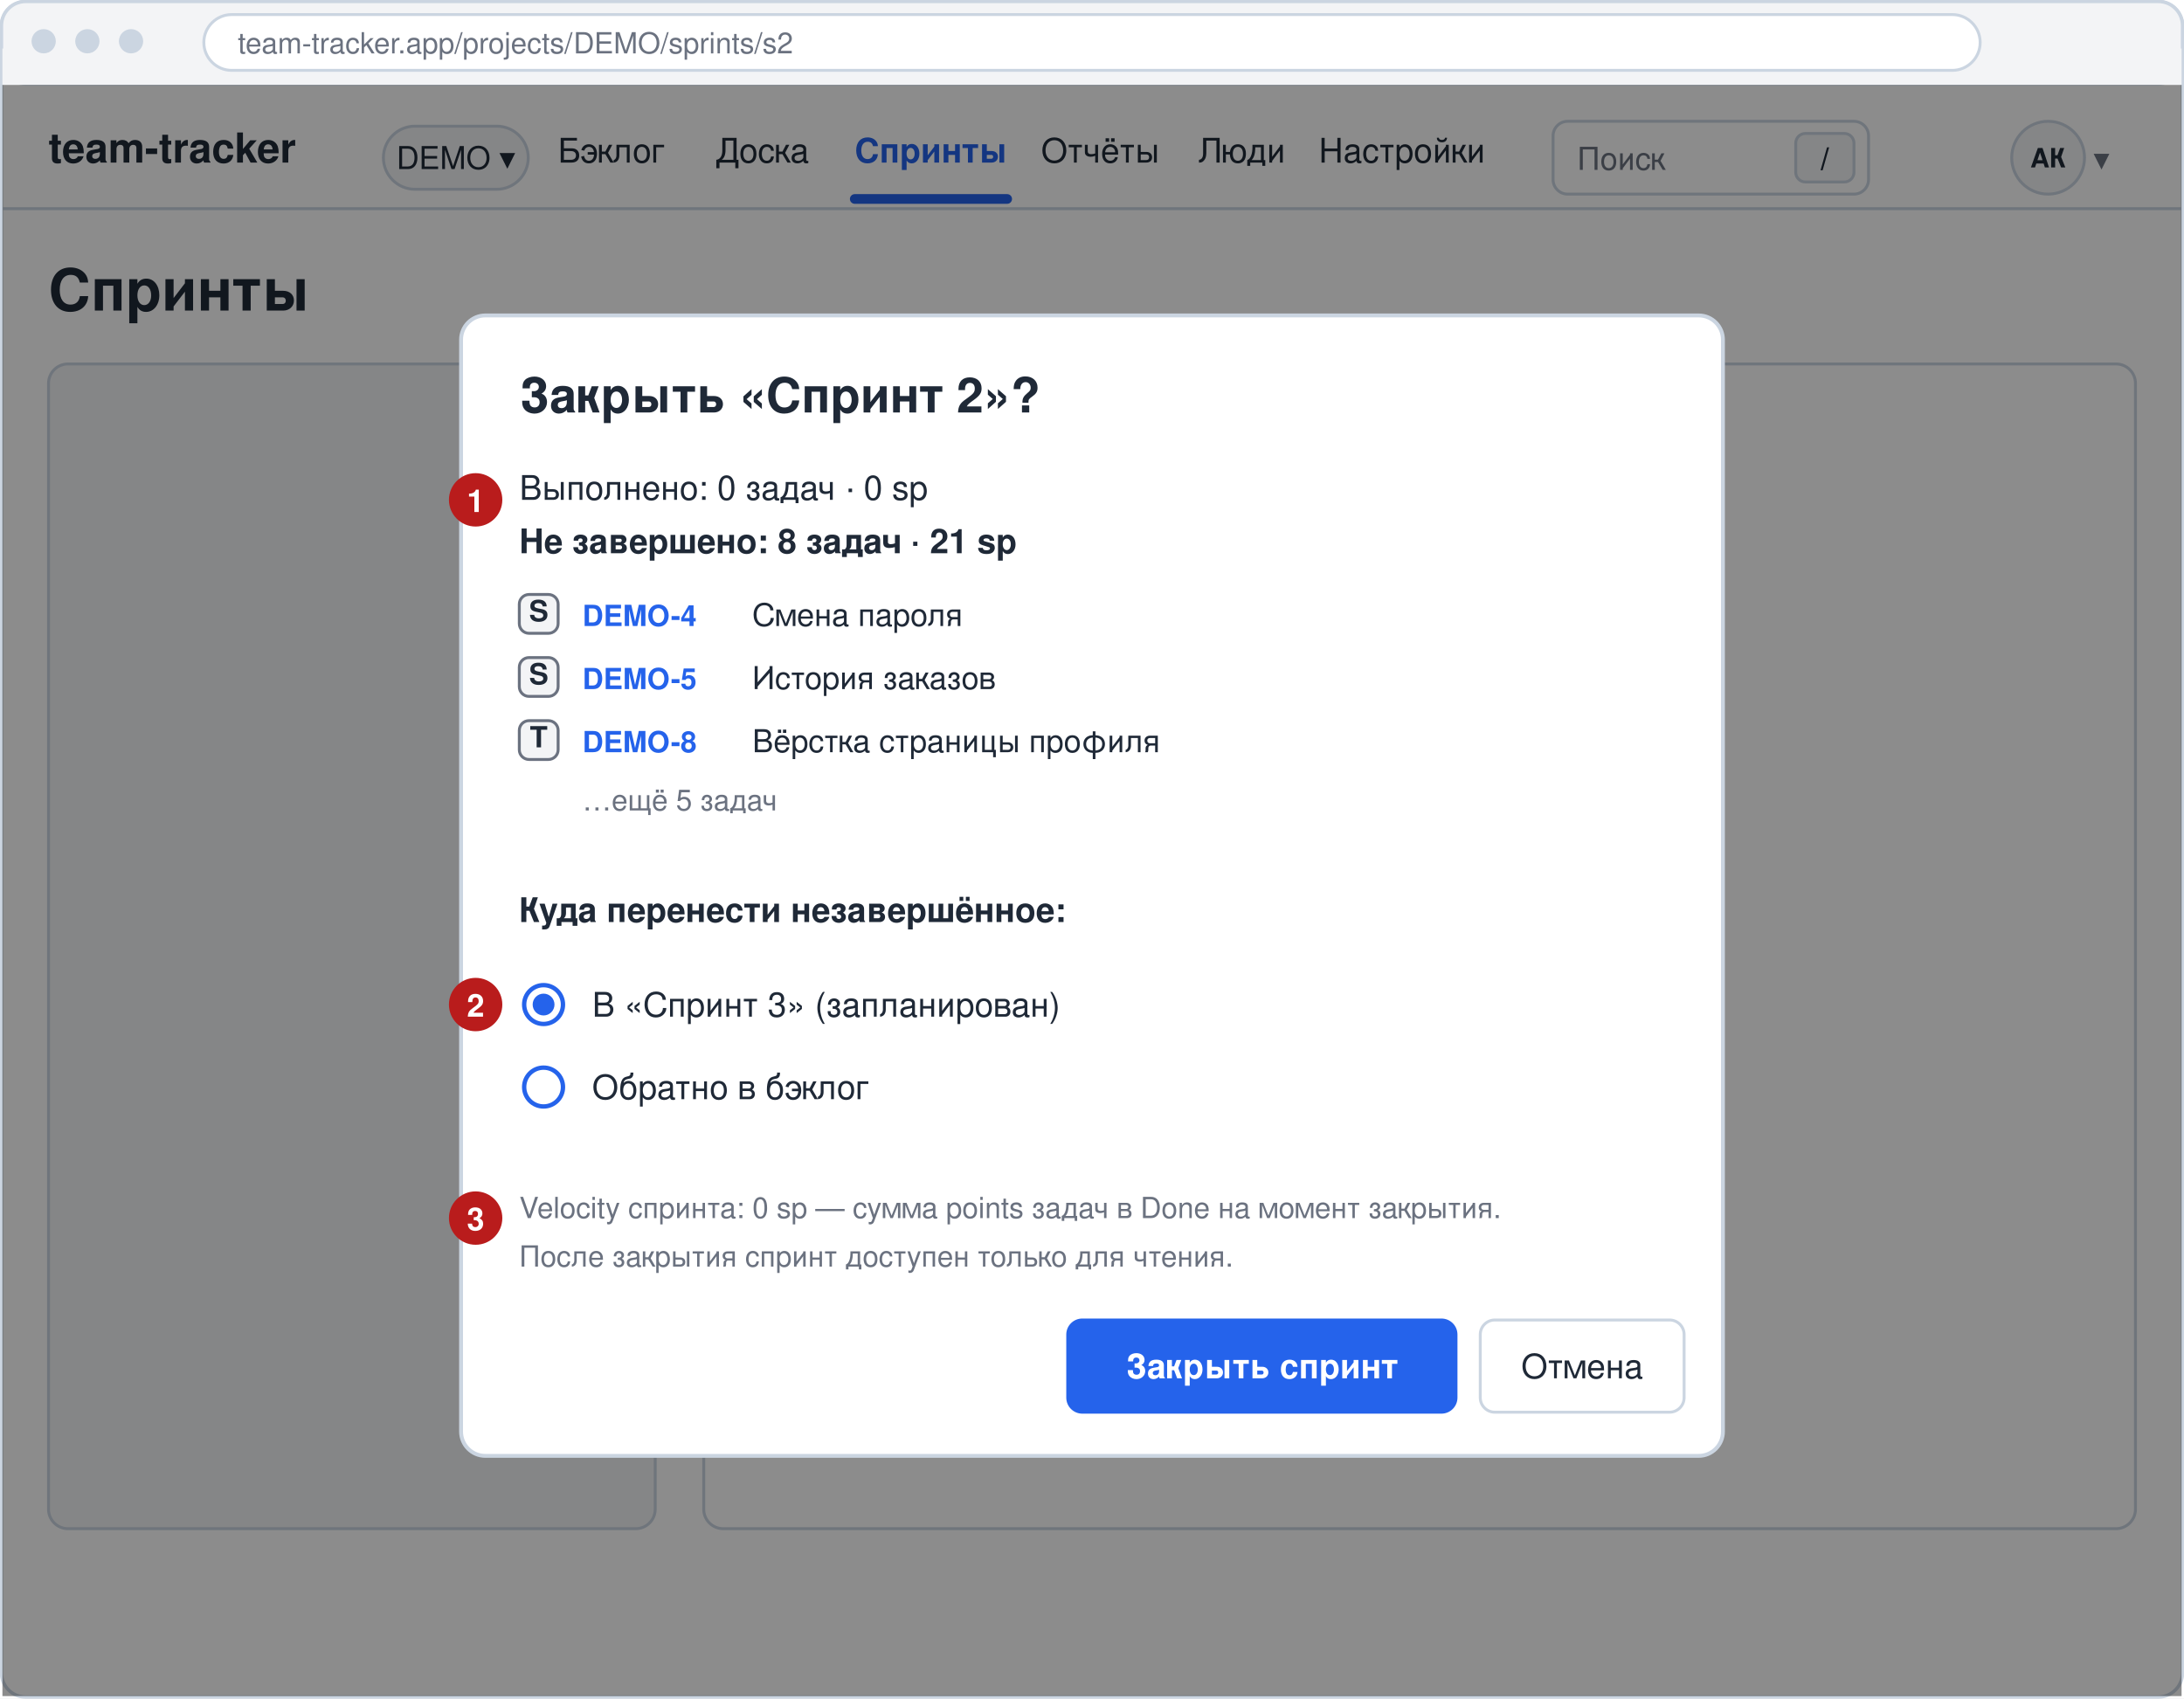
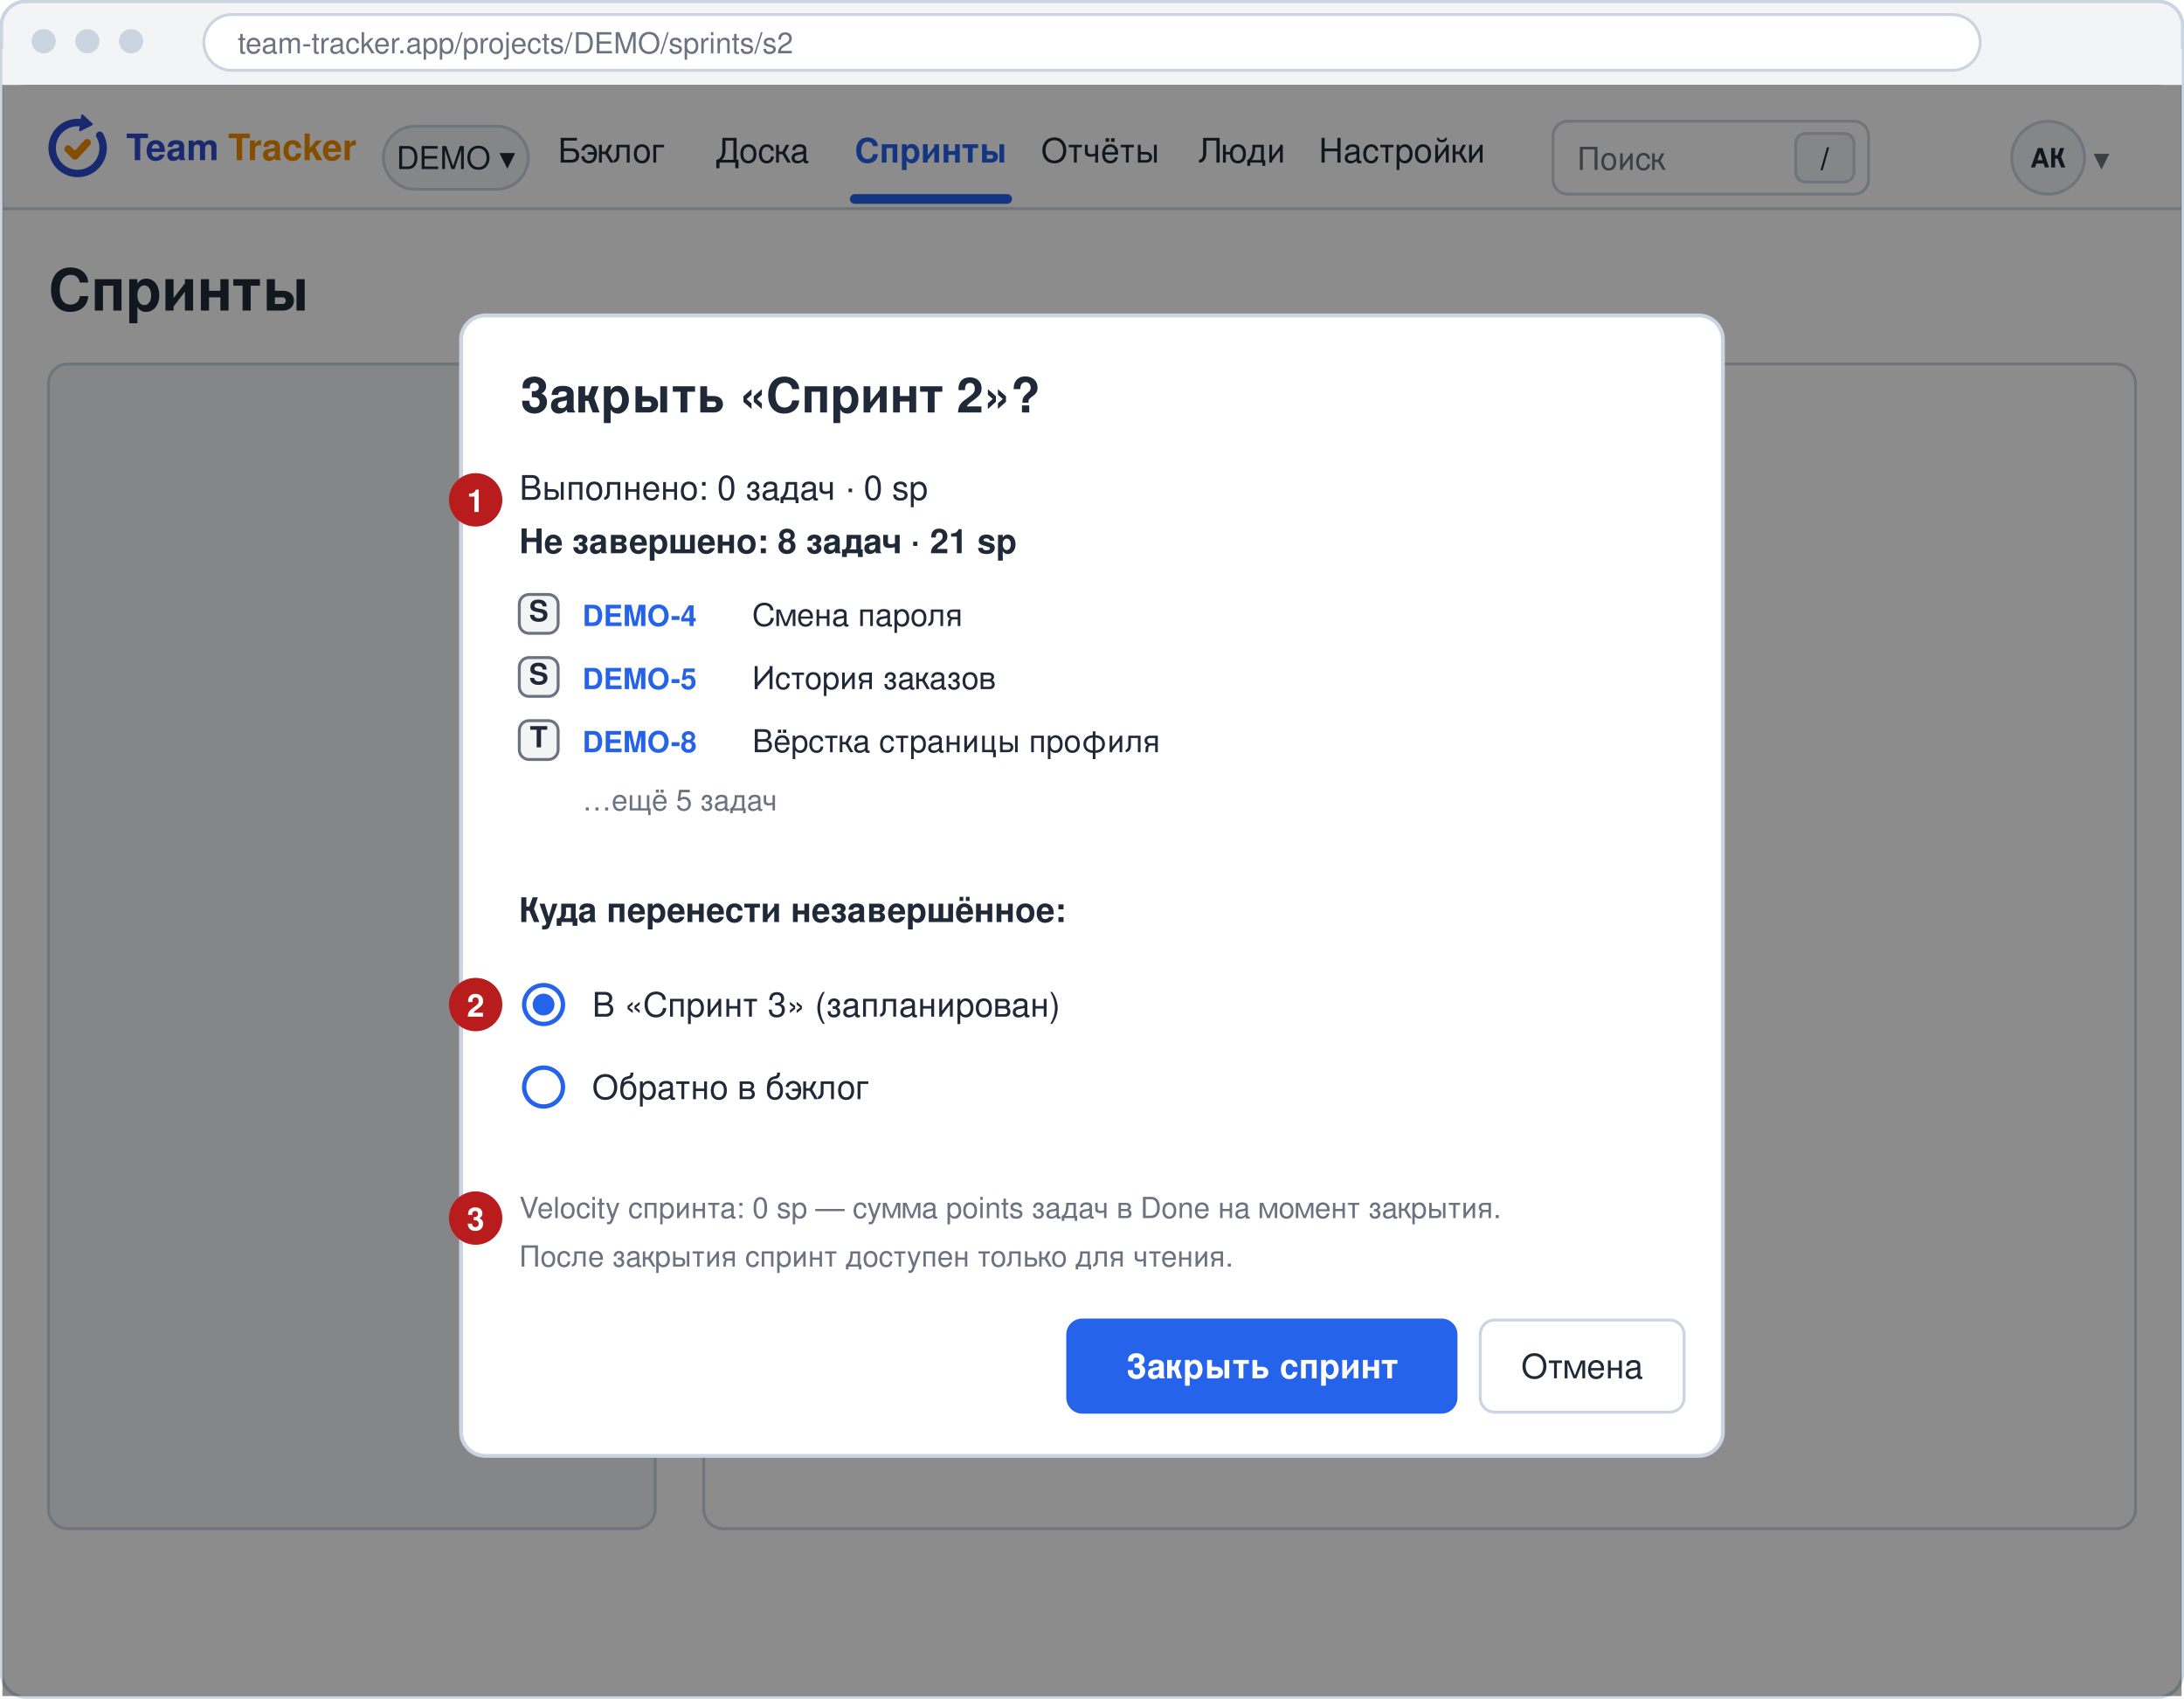
<svg xmlns="http://www.w3.org/2000/svg" width="900" height="700" viewBox="0 0 900 700" font-family="Helvetica, Arial, 'Segoe UI', 'DejaVu Sans', sans-serif" role="img" aria-label="Закрытие спринта">
  <rect width="900" height="700" fill="#ffffff" />
  <rect x="0.6" y="0.6" width="898.8" height="698.8" rx="10" fill="#ffffff" stroke="#cbd5e1" stroke-width="1.4" />
  <rect x="0.6" y="0.6" width="898.8" height="34" rx="10" fill="#f3f4f6" stroke="#cbd5e1" stroke-width="1.4" />
  <rect x="1" y="20" width="898" height="15" rx="0" fill="#f3f4f6" />
  <circle cx="18" cy="17" r="5" fill="#cbd5e1" />
  <circle cx="36" cy="17" r="5" fill="#cbd5e1" />
  <circle cx="54" cy="17" r="5" fill="#cbd5e1" />
  <rect x="84" y="6" width="732" height="23" rx="11.5" fill="#ffffff" stroke="#cbd5e1" stroke-width="1.2" />
  <text x="98" y="22" text-anchor="start" font-size="12" fill="#6b7280">team-tracker.app/projects/DEMO/sprints/s2</text>
  <line x1="1" y1="86" x2="899" y2="86" stroke="#cbd5e1" stroke-width="1.2" />
-   <text x="20" y="67" text-anchor="start" font-size="17" font-weight="bold" fill="#1f2937">team-tracker</text>
+   <g transform="translate(18 47) scale(0.4375)">
+     <path d="M52.78 20 A24 24 0 1 1 35.34 8.23" fill="none" stroke="#2B4ACB" stroke-width="7" stroke-linecap="round" />
+     <polygon points="45.24,9.62 36.31,1.30 34.37,15.16" fill="#2B4ACB" stroke="#2B4ACB" stroke-width="2" stroke-linejoin="round" />
+     <polyline points="23,33 29.5,39.5 41,27" fill="none" stroke="#F08C00" stroke-width="7" stroke-linecap="round" stroke-linejoin="round" />
+   </g>
+   <text x="52" y="66" text-anchor="start" font-size="15" font-weight="bold" fill="#2B4ACB">Team</text>
+   <text x="94" y="66" text-anchor="start" font-size="15" font-weight="bold" fill="#F08C00">Tracker</text>
  <rect x="158" y="52" width="59.68" height="26" rx="13.0" fill="#f3f4f6" stroke="#cbd5e1" stroke-width="1.2" />
  <text x="187.84" y="69.68" text-anchor="middle" font-size="13" fill="#1f2937">DEMO ▾</text>
  <text x="230" y="67" text-anchor="start" font-size="14" fill="#1f2937">Бэклог</text>
  <text x="295.04" y="67" text-anchor="start" font-size="14" fill="#1f2937">Доска</text>
  <text x="352.24" y="67" text-anchor="start" font-size="14" font-weight="bold" fill="#2563eb">Спринты</text>
  <rect x="350.24" y="80" width="66.8" height="4" rx="2" fill="#2563eb" />
  <text x="429.04" y="67" text-anchor="start" font-size="14" fill="#1f2937">Отчёты</text>
  <text x="494.08" y="67" text-anchor="start" font-size="14" fill="#1f2937">Люди</text>
  <text x="543.44" y="67" text-anchor="start" font-size="14" fill="#1f2937">Настройки</text>
  <rect x="640" y="50" width="130" height="30" rx="6" fill="#ffffff" stroke="#cbd5e1" stroke-width="1.2" />
  <text x="650" y="70" text-anchor="start" font-size="13" fill="#6b7280">Поиск</text>
  <rect x="740" y="55" width="24" height="20" rx="4" fill="#f3f4f6" stroke="#cbd5e1" stroke-width="1.2" />
  <text x="752" y="70" text-anchor="middle" font-size="13" font-weight="bold" fill="#1f2937">/</text>
  <circle cx="844" cy="65" r="15" fill="#f3f4f6" stroke="#cbd5e1" stroke-width="1.2" />
  <text x="844" y="69" text-anchor="middle" font-size="11" font-weight="bold" fill="#1f2937">АК</text>
  <text x="866" y="70" text-anchor="middle" font-size="13" fill="#6b7280">▾</text>
  <text x="20" y="128" text-anchor="start" font-size="24" font-weight="bold" fill="#1f2937">Спринты</text>
  <rect x="20" y="150" width="250" height="480" rx="8" fill="#f3f4f6" stroke="#cbd5e1" stroke-width="1.2" />
  <rect x="290" y="150" width="590" height="480" rx="8" fill="#ffffff" stroke="#cbd5e1" stroke-width="1.2" />
  <text x="310" y="190" text-anchor="start" font-size="22" font-weight="bold" fill="#1f2937">Спринт 2</text>
  <rect x="1" y="35" width="898" height="664" rx="0" fill="#000000" fill-opacity="0.45" />
  <rect x="190" y="130" width="520" height="470" rx="10" fill="#ffffff" stroke="#cbd5e1" stroke-width="1.6" />
  <text x="214" y="170" text-anchor="start" font-size="20" font-weight="bold" fill="#1f2937">Закрыть «Спринт 2»?</text>
  <text x="214" y="206" text-anchor="start" font-size="14" fill="#1f2937">Выполнено: 0 задач · 0 sp</text>
  <text x="214" y="228" text-anchor="start" font-size="14" font-weight="bold" fill="#1f2937">Не завершено: 8 задач · 21 sp</text>
  <circle cx="196" cy="206" r="11" fill="#b91c1c" />
  <text x="196" y="211" text-anchor="middle" font-size="13" font-weight="bold" fill="#ffffff">1</text>
  <rect x="214" y="245" width="16" height="16" rx="4" fill="#f3f4f6" stroke="#6b7280" stroke-width="1.2" />
  <text x="222.0" y="256" text-anchor="middle" font-size="12" font-weight="bold" fill="#1f2937">S</text>
  <text x="240" y="258" text-anchor="start" font-size="12" font-weight="bold" fill="#2563eb">DEMO-4</text>
  <text x="310" y="258" text-anchor="start" font-size="13" fill="#1f2937">Смена пароля</text>
  <rect x="214" y="271" width="16" height="16" rx="4" fill="#f3f4f6" stroke="#6b7280" stroke-width="1.2" />
  <text x="222.0" y="282" text-anchor="middle" font-size="12" font-weight="bold" fill="#1f2937">S</text>
  <text x="240" y="284" text-anchor="start" font-size="12" font-weight="bold" fill="#2563eb">DEMO-5</text>
  <text x="310" y="284" text-anchor="start" font-size="13" fill="#1f2937">История заказов</text>
  <rect x="214" y="297" width="16" height="16" rx="4" fill="#f3f4f6" stroke="#6b7280" stroke-width="1.2" />
  <text x="222.0" y="308" text-anchor="middle" font-size="12" font-weight="bold" fill="#1f2937">T</text>
  <text x="240" y="310" text-anchor="start" font-size="12" font-weight="bold" fill="#2563eb">DEMO-8</text>
  <text x="310" y="310" text-anchor="start" font-size="13" fill="#1f2937">Вёрстка страницы профиля</text>
  <text x="240" y="334" text-anchor="start" font-size="12" fill="#6b7280">…ещё 5 задач</text>
  <text x="214" y="380" text-anchor="start" font-size="14" font-weight="bold" fill="#1f2937">Куда перенести незавершённое:</text>
  <circle cx="224" cy="414" r="8" fill="#ffffff" stroke="#2563eb" stroke-width="1.8" />
  <circle cx="224" cy="414" r="4.5" fill="#2563eb" />
  <text x="244" y="419" text-anchor="start" font-size="14" fill="#1f2937">В «Спринт 3» (запланирован)</text>
  <circle cx="224" cy="448" r="8" fill="#ffffff" stroke="#2563eb" stroke-width="1.8" />
  <text x="244" y="453" text-anchor="start" font-size="14" fill="#1f2937">Обратно в бэклог</text>
  <circle cx="196" cy="414" r="11" fill="#b91c1c" />
  <text x="196" y="419" text-anchor="middle" font-size="13" font-weight="bold" fill="#ffffff">2</text>
  <text x="214" y="502" text-anchor="start" font-size="12" fill="#6b7280">Velocity спринта: 0 sp — сумма points задач в Done на момент закрытия.</text>
  <text x="214" y="522" text-anchor="start" font-size="12" fill="#6b7280">После закрытия спринт доступен только для чтения.</text>
  <circle cx="196" cy="502" r="11" fill="#b91c1c" />
  <text x="196" y="507" text-anchor="middle" font-size="13" font-weight="bold" fill="#ffffff">3</text>
  <rect x="440" y="544" width="160" height="38" rx="6" fill="#2563eb" stroke="#2563eb" stroke-width="1.2" />
  <text x="520.0" y="568.04" text-anchor="middle" font-size="14" font-weight="bold" fill="#ffffff">Закрыть спринт</text>
  <rect x="610" y="544" width="84" height="38" rx="6" fill="#ffffff" stroke="#cbd5e1" stroke-width="1.2" />
  <text x="652.0" y="568.04" text-anchor="middle" font-size="14" fill="#1f2937">Отмена</text>
</svg>
